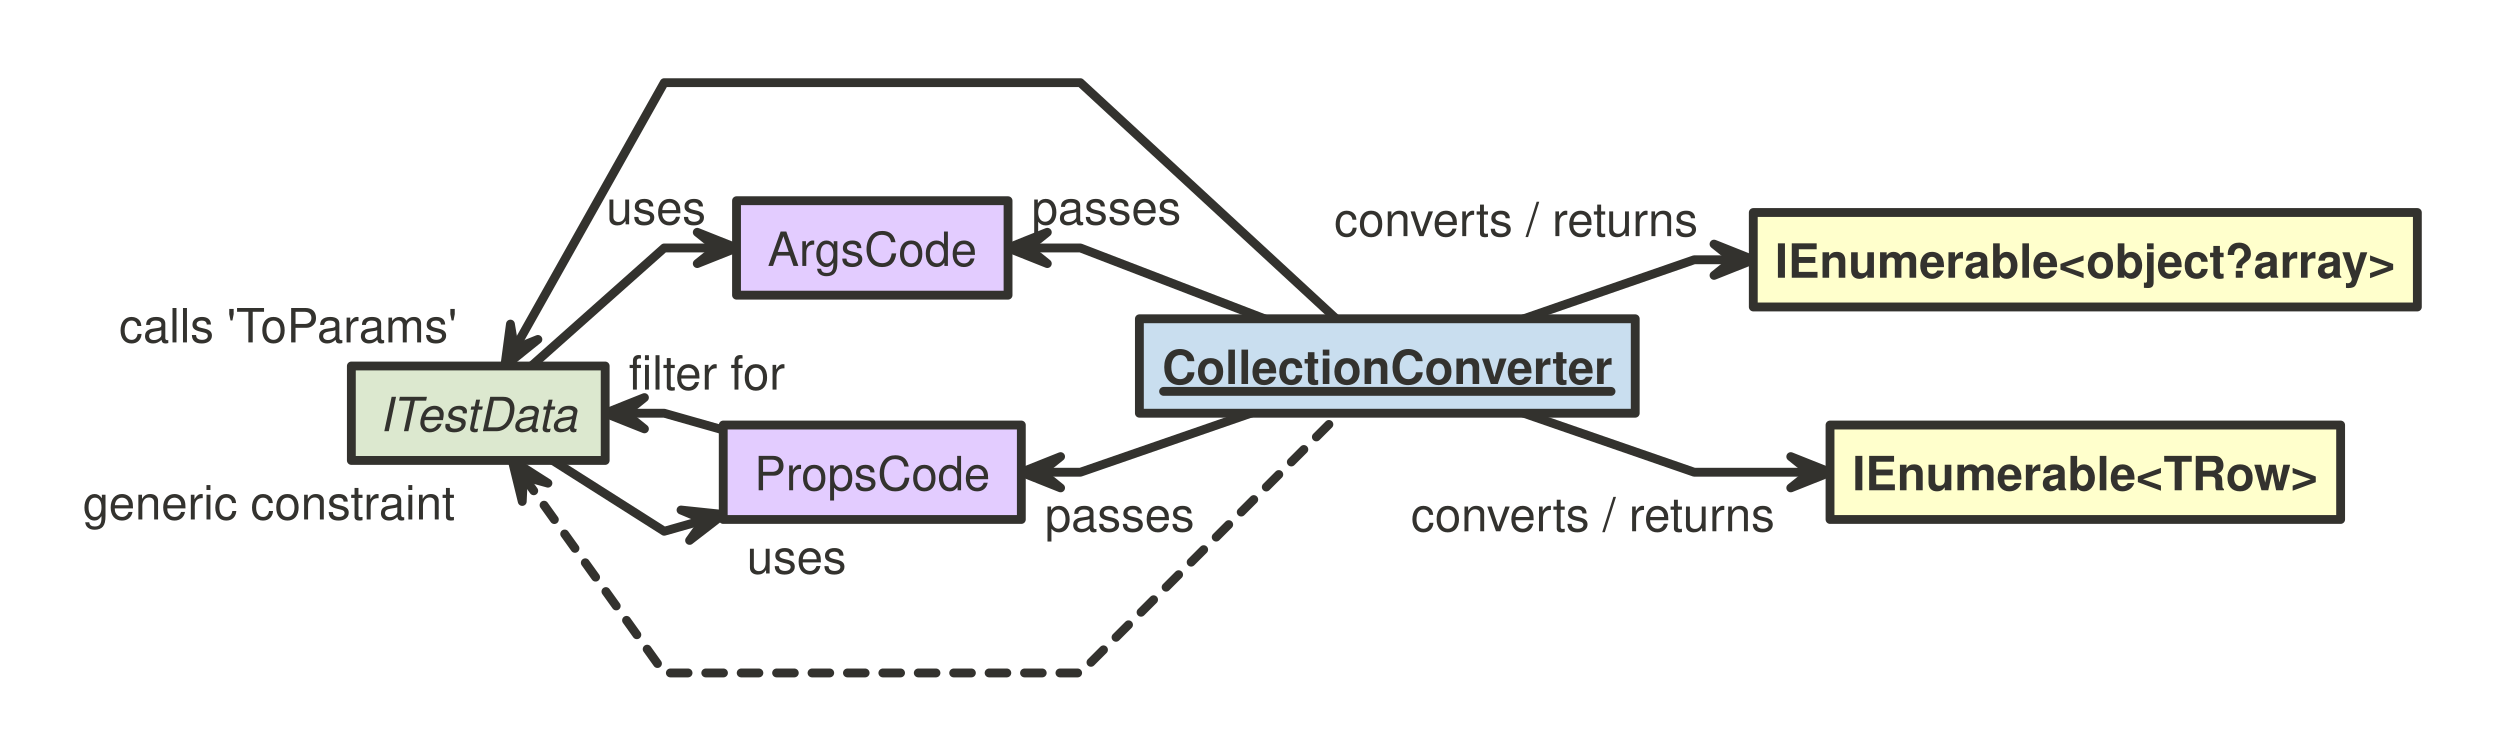
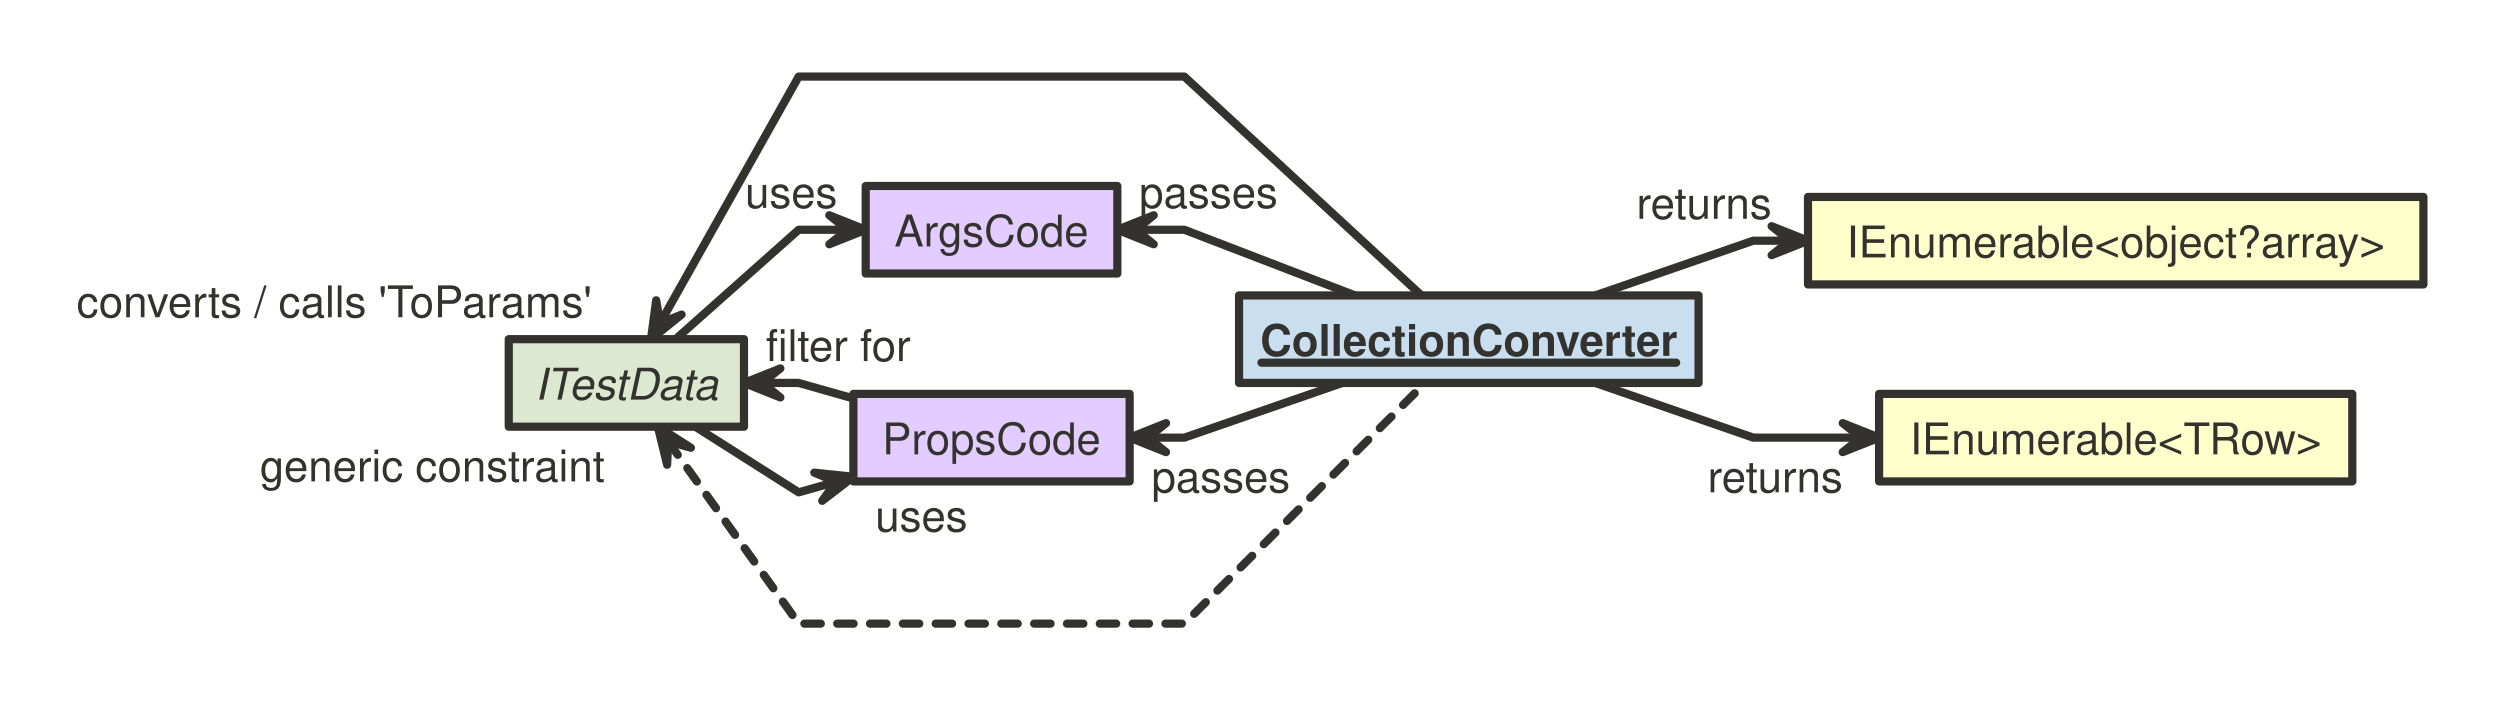
- <svg xmlns="http://www.w3.org/2000/svg" version="1.1" baseProfile="full" width="847.0" height="256.0" viewBox="0 0 847.045 256">
+ <svg xmlns="http://www.w3.org/2000/svg" version="1.1" baseProfile="full" width="914.0" height="256.0" viewBox="0 0 914 256">
  <g stroke-width="1.0" text-align="left" font="12pt Helvetica, Arial, sans-serif" font-size="12pt" font-family="Helvetica" font-weight="bold" font-style="normal">
    <g font-family="Helvetica" font-size="12pt" font-weight="bold" font-style="normal" stroke-width="3.0" stroke-linejoin="round" stroke-linecap="round" stroke="#33322E">
      <g stroke="transparent" fill="transparent">
-         <rect x="0.0" y="0.0" height="256.0" width="847.0" stroke="none" />
+         <rect x="0.0" y="0.0" height="256.0" width="914.0" stroke="none" />
      </g>
-       <g transform="translate(99.04545, 48)" fill="#33322E">
+       <g transform="translate(166, 48)" fill="#33322E">
        <g transform="translate(20, 20)" fill="#33322E" font-family="Helvetica" font-size="12pt" font-weight="normal" font-style="normal">
-           <text x="-78.7" y="48.0" stroke="none">calls 'ToParams'</text>
+           <text x="-158.0" y="48.0" stroke="none">converts / calls 'ToParams'</text>
          <path d="M55.3 50.2 L106 -40 L176.5 -40 L176.5 -40 L247 -40 L247 -40 L333.667 40 L333.7 40.0 " fill="none" />
          <path d="M53.9 41.8 L55.3 50.2 L63.2 47.0 L52.0 56.0 Z" />
          <text x="230.5" y="8.0" stroke="none">passes</text>
          <path d="M229.2 16.0 L247 16 L309.4 40 L309.4 40.0 " fill="none" />
          <path d="M235.8 10.7 L229.2 16.0 L235.8 21.3 L222.5 16.0 Z" />
          <text x="86.4" y="8.0" stroke="none">uses</text>
          <path d="M61.0 56.0 L106 16 L123.833 16 L123.8 16.0 " fill="none" />
          <path d="M117.2 21.3 L123.8 16.0 L117.2 10.7 L130.5 16.0 Z" />
          <text x="235.0" y="112.0" stroke="none">passes</text>
          <path d="M233.7 92.0 L247 92 L304.778 72 L304.8 72.0 " fill="none" />
          <path d="M240.3 86.7 L233.7 92.0 L240.3 97.3 L227.0 92.0 Z" />
          <text x="94.0" y="64.0" stroke="none">filter for</text>
          <path d="M92.7 72.0 L106 72 L126 77.674 L126.0 77.7 " fill="none" />
          <path d="M99.3 66.7 L92.7 72.0 L99.3 77.3 L86.0 72.0 Z" />
          <text x="134.0" y="126.3" stroke="none">uses</text>
          <path d="M68.2 88.0 L106 112 L119.586 108.146 L119.6 108.1 " fill="none" />
          <path d="M114.6 115.1 L119.6 108.1 L111.7 104.8 L126.0 106.3 Z" />
-           <text x="333.0" y="12.0" stroke="none">converts / returns</text>
+           <text x="412.3" y="12.0" stroke="none">returns</text>
          <path d="M397.2 40.0 L455 20 L468.333 20 L468.3 20.0 " fill="none" />
          <path d="M461.7 25.3 L468.3 20.0 L461.7 14.7 L475.0 20.0 Z" />
-           <text x="359.0" y="112.0" stroke="none">converts / returns</text>
+           <text x="438.3" y="112.0" stroke="none">returns</text>
          <path d="M397.2 72.0 L455 92 L494.333 92 L494.3 92.0 " fill="none" />
          <path d="M487.7 97.3 L494.3 92.0 L487.7 86.7 L501.0 92.0 Z" />
          <text x="-91.0" y="108.0" stroke="none">generic constraint</text>
          <g stroke-dasharray="6 6">
            <path d="M58.3 93.4 L106 160 L176.5 160 L176.5 160 L247 160 L247 160 L335 72 L335.0 72.0 " fill="none" />
          </g>
          <path d="M66.6 95.7 L58.3 93.4 L57.9 101.9 L54.5 88.0 Z" />
          <g data-name="CollectionConverter">
            <g fill="#C9DEEF" stroke="#33322E" data-name="CollectionConverter">
              <rect x="267.0" y="40.0" height="32.0" width="168.0" data-name="CollectionConverter" />
            </g>
            <g transform="translate(267, 40)" font-family="Helvetica" font-size="12pt" font-weight="bold" font-style="normal" data-name="CollectionConverter" data-compartment="0">
              <g transform="translate(8, 8)" fill="#33322E" text-align="center" stroke-width="3.0" data-name="CollectionConverter" data-compartment="0">
                <text x="76.0" y="14.1" stroke="none" text-anchor="middle" data-name="CollectionConverter" data-compartment="0">CollectionConverter</text>
                <path d="M0.2 16.6 L151.8 16.6" fill="none" data-name="CollectionConverter" data-compartment="0" />
              </g>
            </g>
          </g>
          <g data-name="ArgsCode">
            <g fill="#e3ccff" stroke="#33322E" data-name="ArgsCode">
              <rect x="130.5" y="0.0" height="32.0" width="92.0" data-name="ArgsCode" />
            </g>
            <g transform="translate(130.5, 0)" font-family="Helvetica" font-size="12pt" font-weight="normal" font-style="normal" data-name="ArgsCode" data-compartment="0">
              <g transform="translate(8, 8)" fill="#33322E" text-align="center" data-name="ArgsCode" data-compartment="0">
                <text x="38.0" y="14.1" stroke="none" text-anchor="middle" data-name="ArgsCode" data-compartment="0">ArgsCode</text>
              </g>
            </g>
          </g>
          <g data-name="PropsCode">
            <g fill="#e3ccff" stroke="#33322E" data-name="PropsCode">
              <rect x="126.0" y="76.0" height="32.0" width="101.0" data-name="PropsCode" />
            </g>
            <g transform="translate(126, 76)" font-family="Helvetica" font-size="12pt" font-weight="normal" font-style="normal" data-name="PropsCode" data-compartment="0">
              <g transform="translate(8, 8)" fill="#33322E" text-align="center" data-name="PropsCode" data-compartment="0">
                <text x="42.5" y="14.1" stroke="none" text-anchor="middle" data-name="PropsCode" data-compartment="0">PropsCode</text>
              </g>
            </g>
          </g>
          <g data-name="ITestData">
            <g fill="#DCE8CF" stroke="#33322E" data-name="ITestData">
              <rect x="0.0" y="56.0" height="32.0" width="86.0" data-name="ITestData" />
            </g>
            <g transform="translate(0, 56)" font-family="Helvetica" font-size="12pt" font-weight="normal" font-style="italic" data-name="ITestData" data-compartment="0">
              <g transform="translate(8, 8)" fill="#33322E" text-align="center" data-name="ITestData" data-compartment="0">
                <text x="35.0" y="14.1" stroke="none" text-anchor="middle" data-name="ITestData" data-compartment="0">ITestData</text>
              </g>
            </g>
          </g>
          <g data-name="IEnumerable&lt;object?array&gt;">
            <g fill="#ffffcc" stroke="#33322E" data-name="IEnumerable&lt;object?array&gt;">
              <rect x="475.0" y="4.0" height="32.0" width="225.0" data-name="IEnumerable&lt;object?array&gt;" />
            </g>
-             <g transform="translate(475, 4)" font-family="Helvetica" font-size="12pt" font-weight="bold" font-style="normal" data-name="IEnumerable&lt;object?array&gt;" data-compartment="0">
+             <g transform="translate(475, 4)" font-family="Helvetica" font-size="12pt" font-weight="normal" font-style="normal" data-name="IEnumerable&lt;object?array&gt;" data-compartment="0">
              <g transform="translate(8, 8)" fill="#33322E" text-align="center" data-name="IEnumerable&lt;object?array&gt;" data-compartment="0">
                <text x="104.5" y="14.1" stroke="none" text-anchor="middle" data-name="IEnumerable&lt;object?array&gt;" data-compartment="0">IEnumerable&lt;object?array&gt;</text>
              </g>
            </g>
          </g>
          <g data-name="IEnumerable&lt;TRow&gt;">
            <g fill="#ffffcc" stroke="#33322E" data-name="IEnumerable&lt;TRow&gt;">
              <rect x="501.0" y="76.0" height="32.0" width="173.0" data-name="IEnumerable&lt;TRow&gt;" />
            </g>
-             <g transform="translate(501, 76)" font-family="Helvetica" font-size="12pt" font-weight="bold" font-style="normal" data-name="IEnumerable&lt;TRow&gt;" data-compartment="0">
+             <g transform="translate(501, 76)" font-family="Helvetica" font-size="12pt" font-weight="normal" font-style="normal" data-name="IEnumerable&lt;TRow&gt;" data-compartment="0">
              <g transform="translate(8, 8)" fill="#33322E" text-align="center" data-name="IEnumerable&lt;TRow&gt;" data-compartment="0">
                <text x="78.5" y="14.1" stroke="none" text-anchor="middle" data-name="IEnumerable&lt;TRow&gt;" data-compartment="0">IEnumerable&lt;TRow&gt;</text>
              </g>
            </g>
          </g>
        </g>
      </g>
    </g>
  </g>
</svg>
